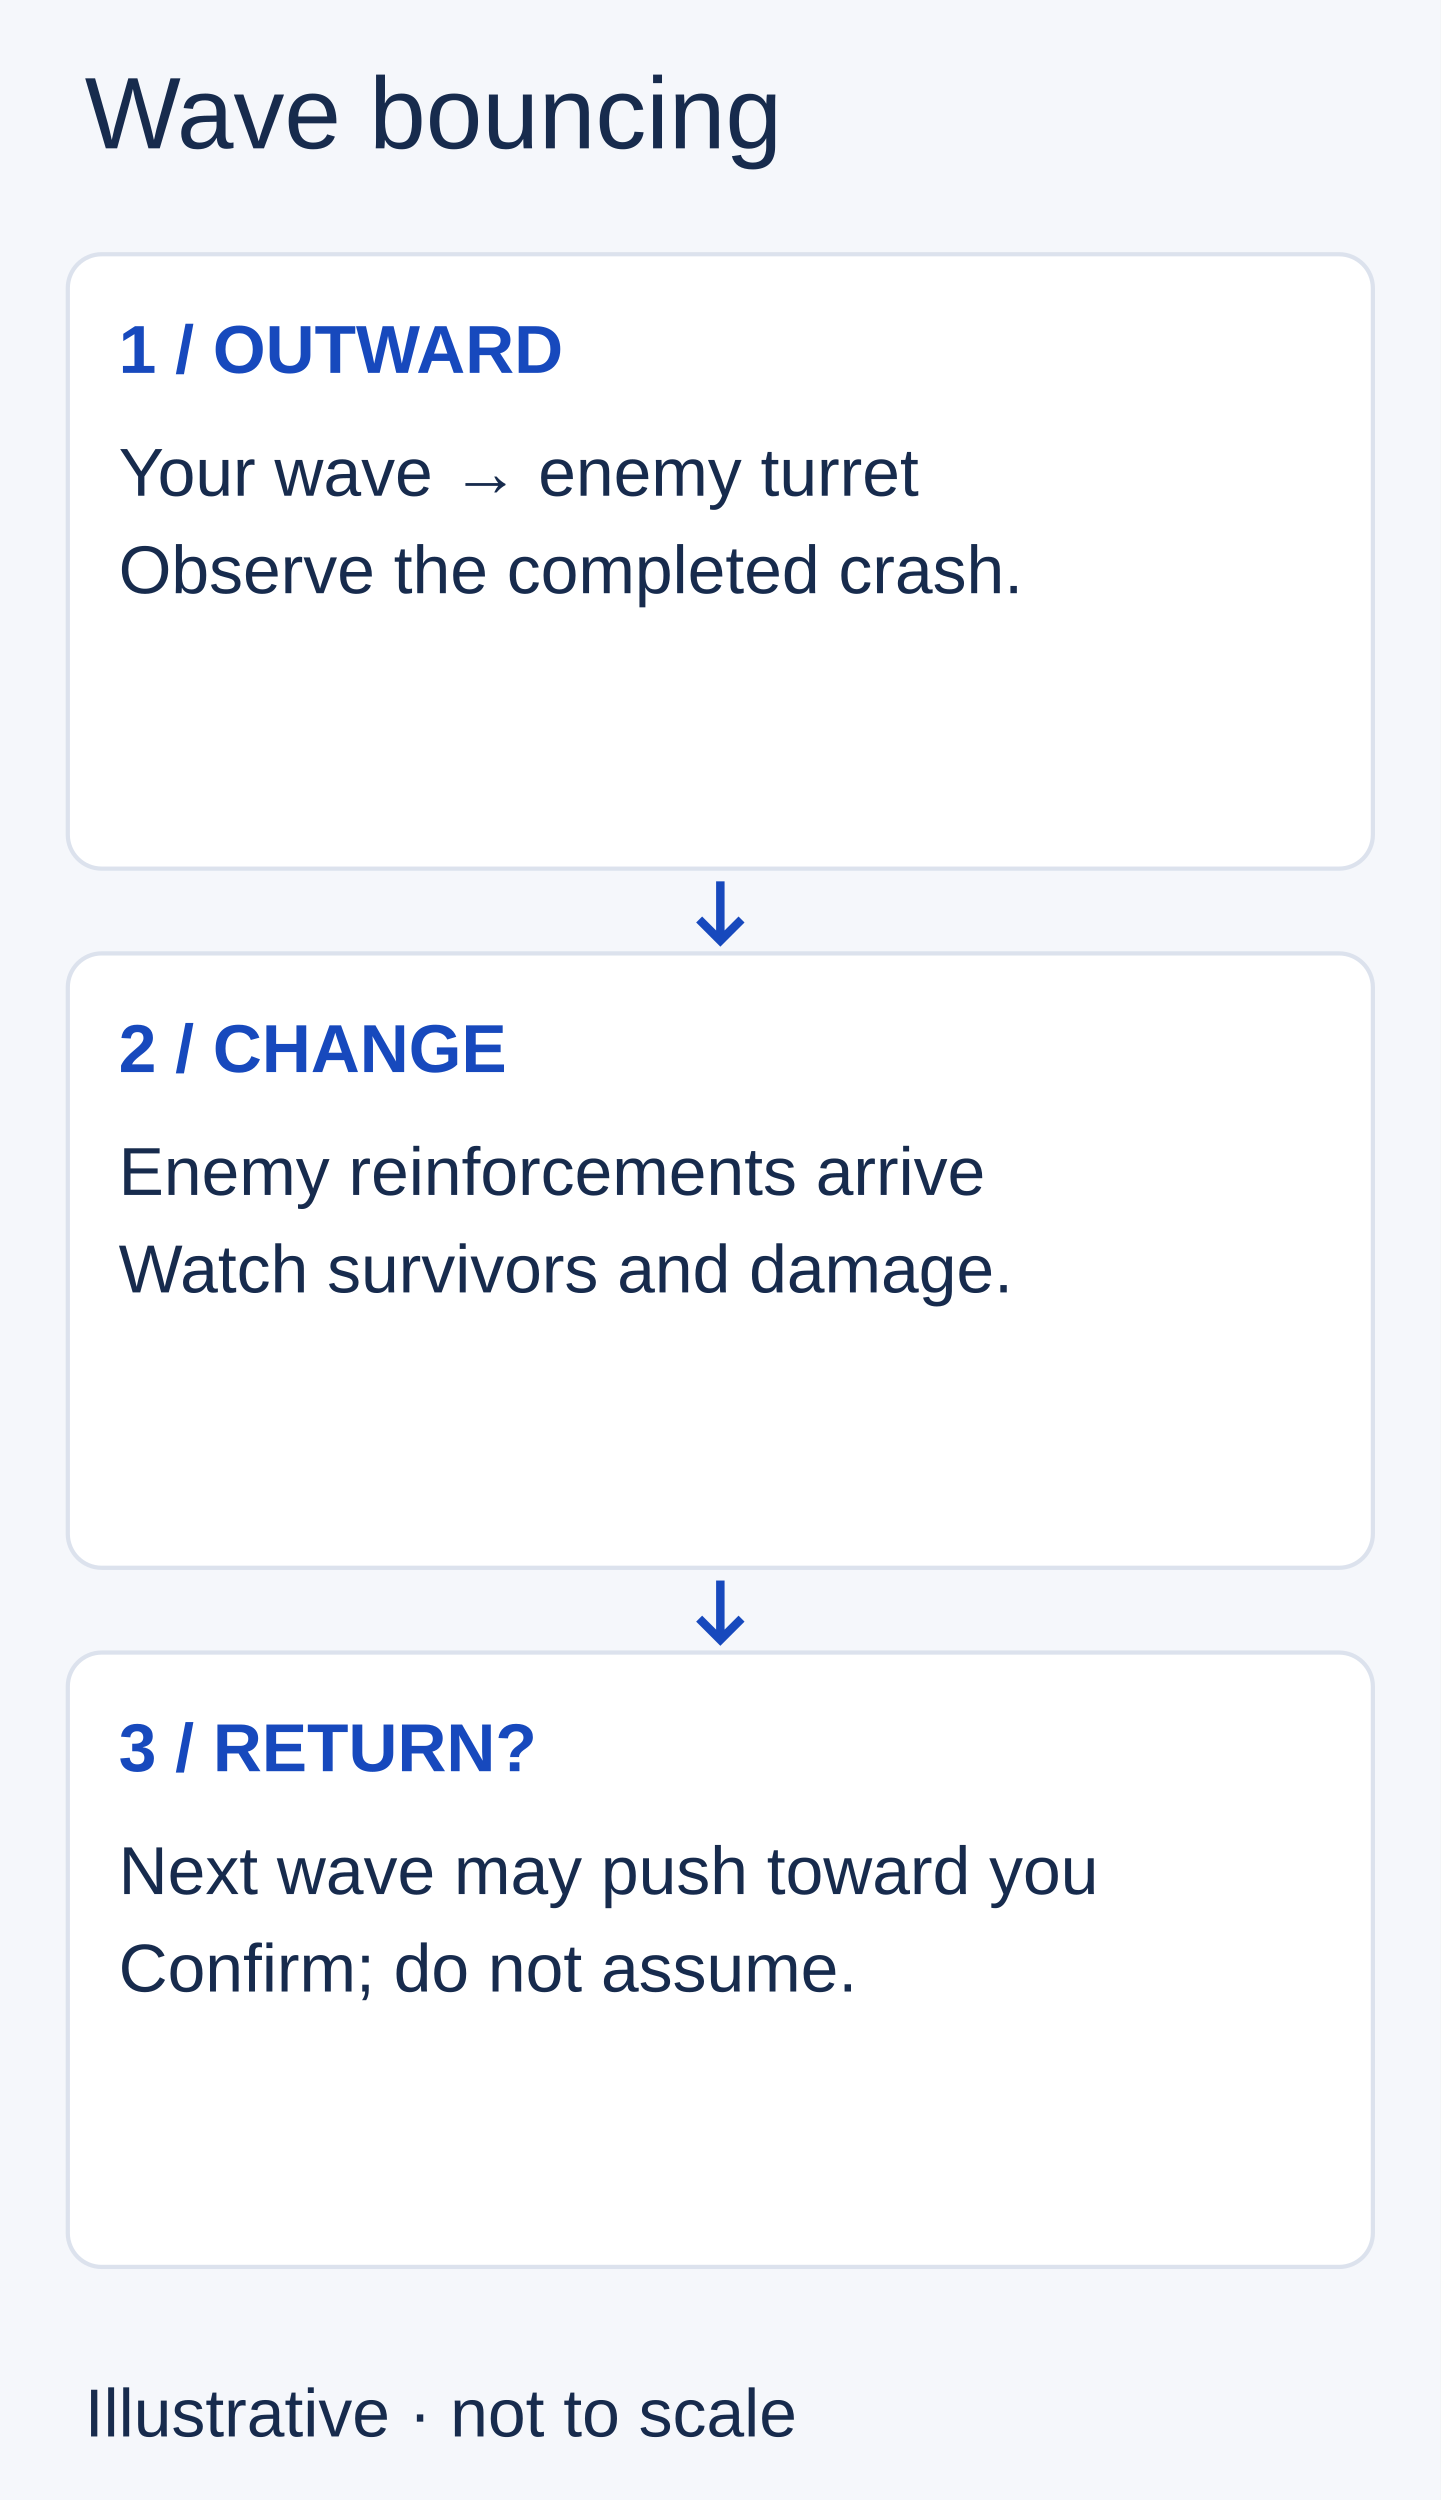
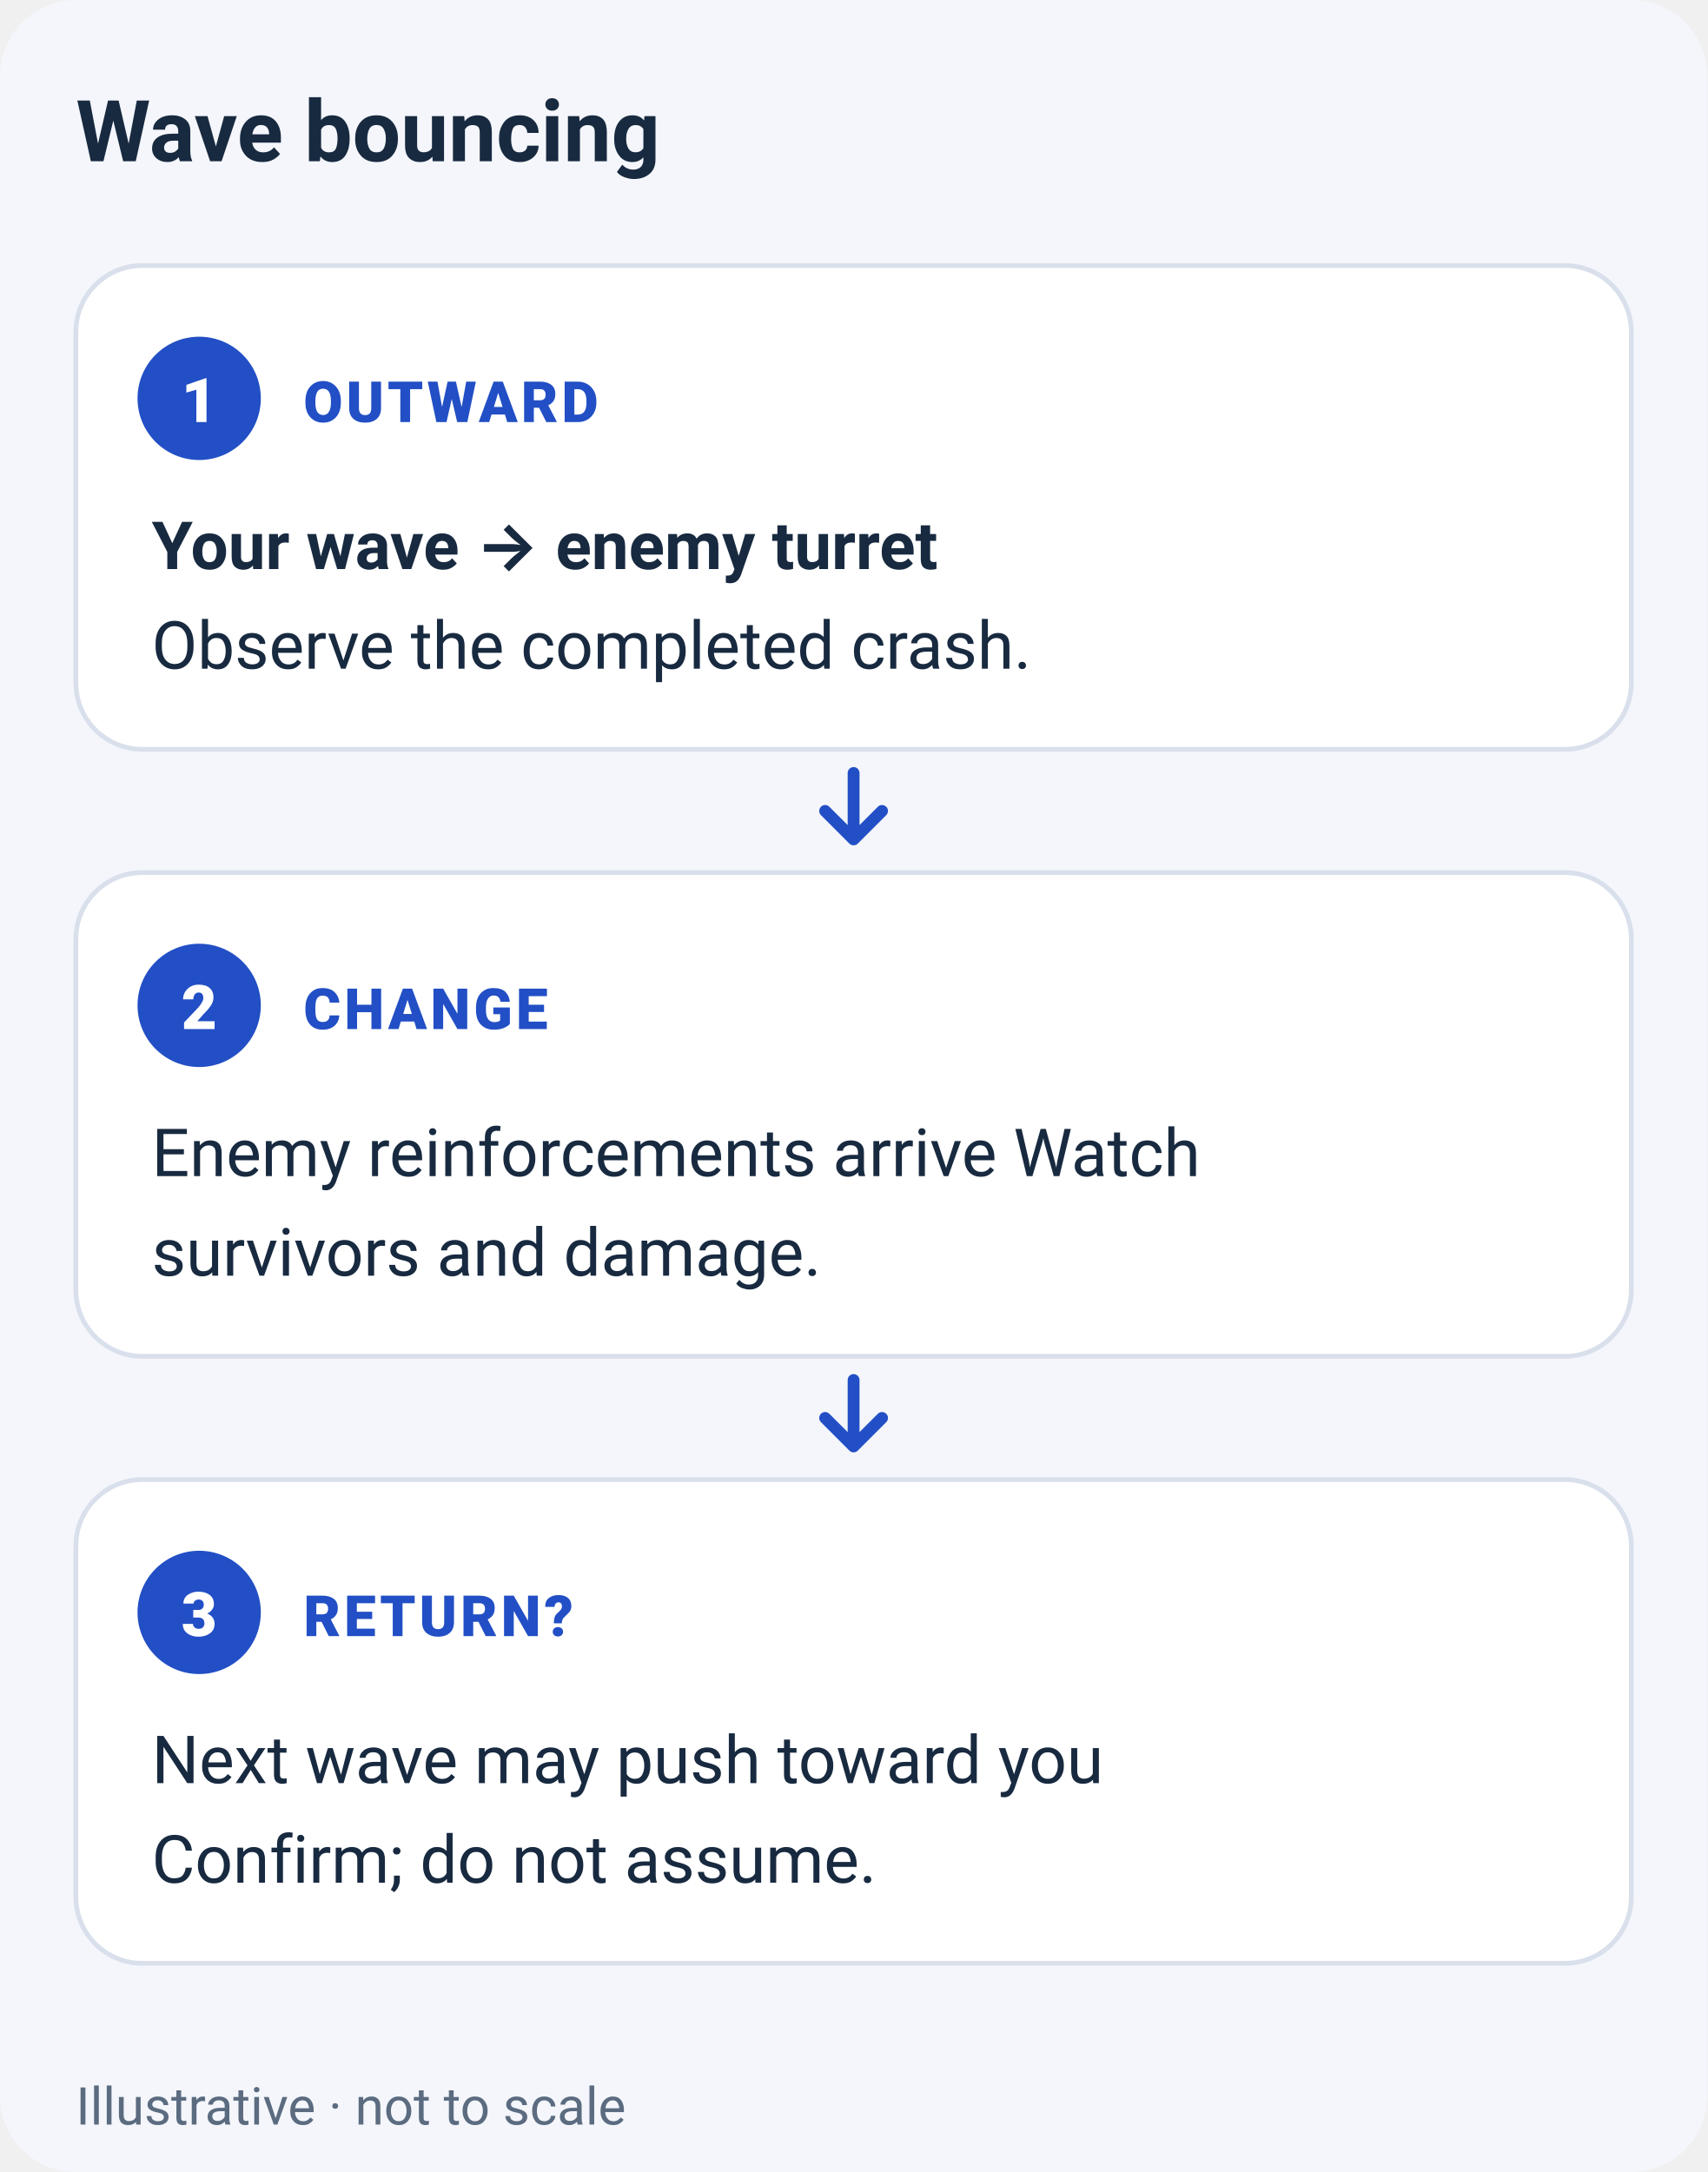
- <svg xmlns="http://www.w3.org/2000/svg" width="340" height="590" viewBox="0 0 340 590" role="img" aria-labelledby="title desc">
-   <rect width="100%" height="100%" fill="#f5f7fb" />
-   <style>text{font-family:Arial,sans-serif;fill:#172b4d;font-size:16px}.label{fill:#1749bd;font-weight:bold}</style>
-   <text x="20" y="35" style="font-size:24px">Wave bouncing</text>
-   <rect x="16" y="60" width="308" height="145" rx="8" fill="white" stroke="#dce2ed" />
-   <text x="28" y="88" class="label">1 / OUTWARD</text>
-   <text x="28" y="117">Your wave → enemy turret</text>
-   <text x="28" y="140">Observe the completed crash.</text>
-   <path d="M170 208v14m-5 -5l5 5 5 -5" stroke="#1749bd" stroke-width="2" fill="none" />
-   <rect x="16" y="225" width="308" height="145" rx="8" fill="white" stroke="#dce2ed" />
-   <text x="28" y="253" class="label">2 / CHANGE</text>
-   <text x="28" y="282">Enemy reinforcements arrive</text>
-   <text x="28" y="305">Watch survivors and damage.</text>
-   <path d="M170 373v14m-5 -5l5 5 5 -5" stroke="#1749bd" stroke-width="2" fill="none" />
-   <rect x="16" y="390" width="308" height="145" rx="8" fill="white" stroke="#dce2ed" />
-   <text x="28" y="418" class="label">3 / RETURN?</text>
-   <text x="28" y="447">Next wave may push toward you</text>
-   <text x="28" y="470">Confirm; do not assume.</text>
-   <text x="20" y="575">Illustrative · not to scale</text>
-   <style>@media(prefers-color-scheme:dark){text{fill:#ededed}.label{fill:#9abaff}[fill="#f5f7fb"]{fill:#191919}[stroke="#f5f7fb"]{stroke:#191919}[fill="#ffffff"]{fill:#222222}[stroke="#ffffff"]{stroke:#222222}[fill="#fff"]{fill:#222222}[stroke="#fff"]{stroke:#222222}[fill="white"]{fill:#222222}[stroke="white"]{stroke:#222222}[fill="#dee5f3"]{fill:#2c2c2c}[stroke="#dee5f3"]{stroke:#2c2c2c}[fill="#172b4d"]{fill:#ededed}[stroke="#172b4d"]{stroke:#ededed}[fill="#405574"]{fill:#b5b5b5}[stroke="#405574"]{stroke:#b5b5b5}[fill="#1749bd"]{fill:#9abaff}[stroke="#1749bd"]{stroke:#9abaff}[fill="#dce2ed"]{fill:#424242}[stroke="#dce2ed"]{stroke:#424242}[fill="#78869c"]{fill:#777777}[stroke="#78869c"]{stroke:#777777}}</style>
+ <svg xmlns="http://www.w3.org/2000/svg" width="360" height="458" viewBox="0 0 360 458" role="img" aria-labelledby="title desc">
+   <style>.bg{fill:#f4f6fb}.card{fill:#fff;stroke:#d9e0ec}.num{fill:#224fc5}.numt{fill:#fff;font-weight:800}.lab{fill:#224fc5;font-weight:800;letter-spacing:.06em}.t{fill:#182a40}.lead{fill:#182a40;font-weight:650}.muted{fill:#5b6b80}.arrow{stroke:#224fc5;fill:none}text{font-family:system-ui,-apple-system,"Segoe UI",Roboto,sans-serif}@media(prefers-color-scheme:dark){.bg{fill:#171717}.card{fill:#202020;stroke:#3a3a3a}.num{fill:#9abaff}.numt{fill:#111}.lab{fill:#9abaff}.t,.lead{fill:#ededed}.muted{fill:#a8a8a8}.arrow{stroke:#9abaff}}</style>
+   <rect class="bg" width="360" height="458" rx="16" />
+   <text x="16" y="34" class="lead" style="font-size:18px">Wave bouncing</text>
+   <rect class="card" x="16" y="56" width="328" height="102" rx="14" />
+   <circle class="num" cx="42" cy="84" r="13" />
+   <text class="numt" x="42" y="89" text-anchor="middle" style="font-size:13px">1</text>
+   <text class="lab" x="64" y="89" style="font-size:12px">OUTWARD</text>
+   <text class="lead" x="32" y="120" style="font-size:14px">Your wave → enemy turret</text>
+   <text class="t" x="32" y="141" style="font-size:14px">Observe the completed crash.</text>
+   <path class="arrow" d="M180.0 163 v14 m-6 -6 l6 6 l6 -6" stroke-width="2.5" stroke-linecap="round" stroke-linejoin="round" />
+   <rect class="card" x="16" y="184" width="328" height="102" rx="14" />
+   <circle class="num" cx="42" cy="212" r="13" />
+   <text class="numt" x="42" y="217" text-anchor="middle" style="font-size:13px">2</text>
+   <text class="lab" x="64" y="217" style="font-size:12px">CHANGE</text>
+   <text class="t" x="32" y="248" style="font-size:14px">Enemy reinforcements arrive Watch</text>
+   <text class="t" x="32" y="269" style="font-size:14px">survivors and damage.</text>
+   <path class="arrow" d="M180.0 291 v14 m-6 -6 l6 6 l6 -6" stroke-width="2.5" stroke-linecap="round" stroke-linejoin="round" />
+   <rect class="card" x="16" y="312" width="328" height="102" rx="14" />
+   <circle class="num" cx="42" cy="340" r="13" />
+   <text class="numt" x="42" y="345" text-anchor="middle" style="font-size:13px">3</text>
+   <text class="lab" x="64" y="345" style="font-size:12px">RETURN?</text>
+   <text class="t" x="32" y="376" style="font-size:14px">Next wave may push toward you</text>
+   <text class="t" x="32" y="397" style="font-size:14px">Confirm; do not assume.</text>
+   <text class="muted" x="16" y="448" style="font-size:11px">Illustrative · not to scale</text>
</svg>
